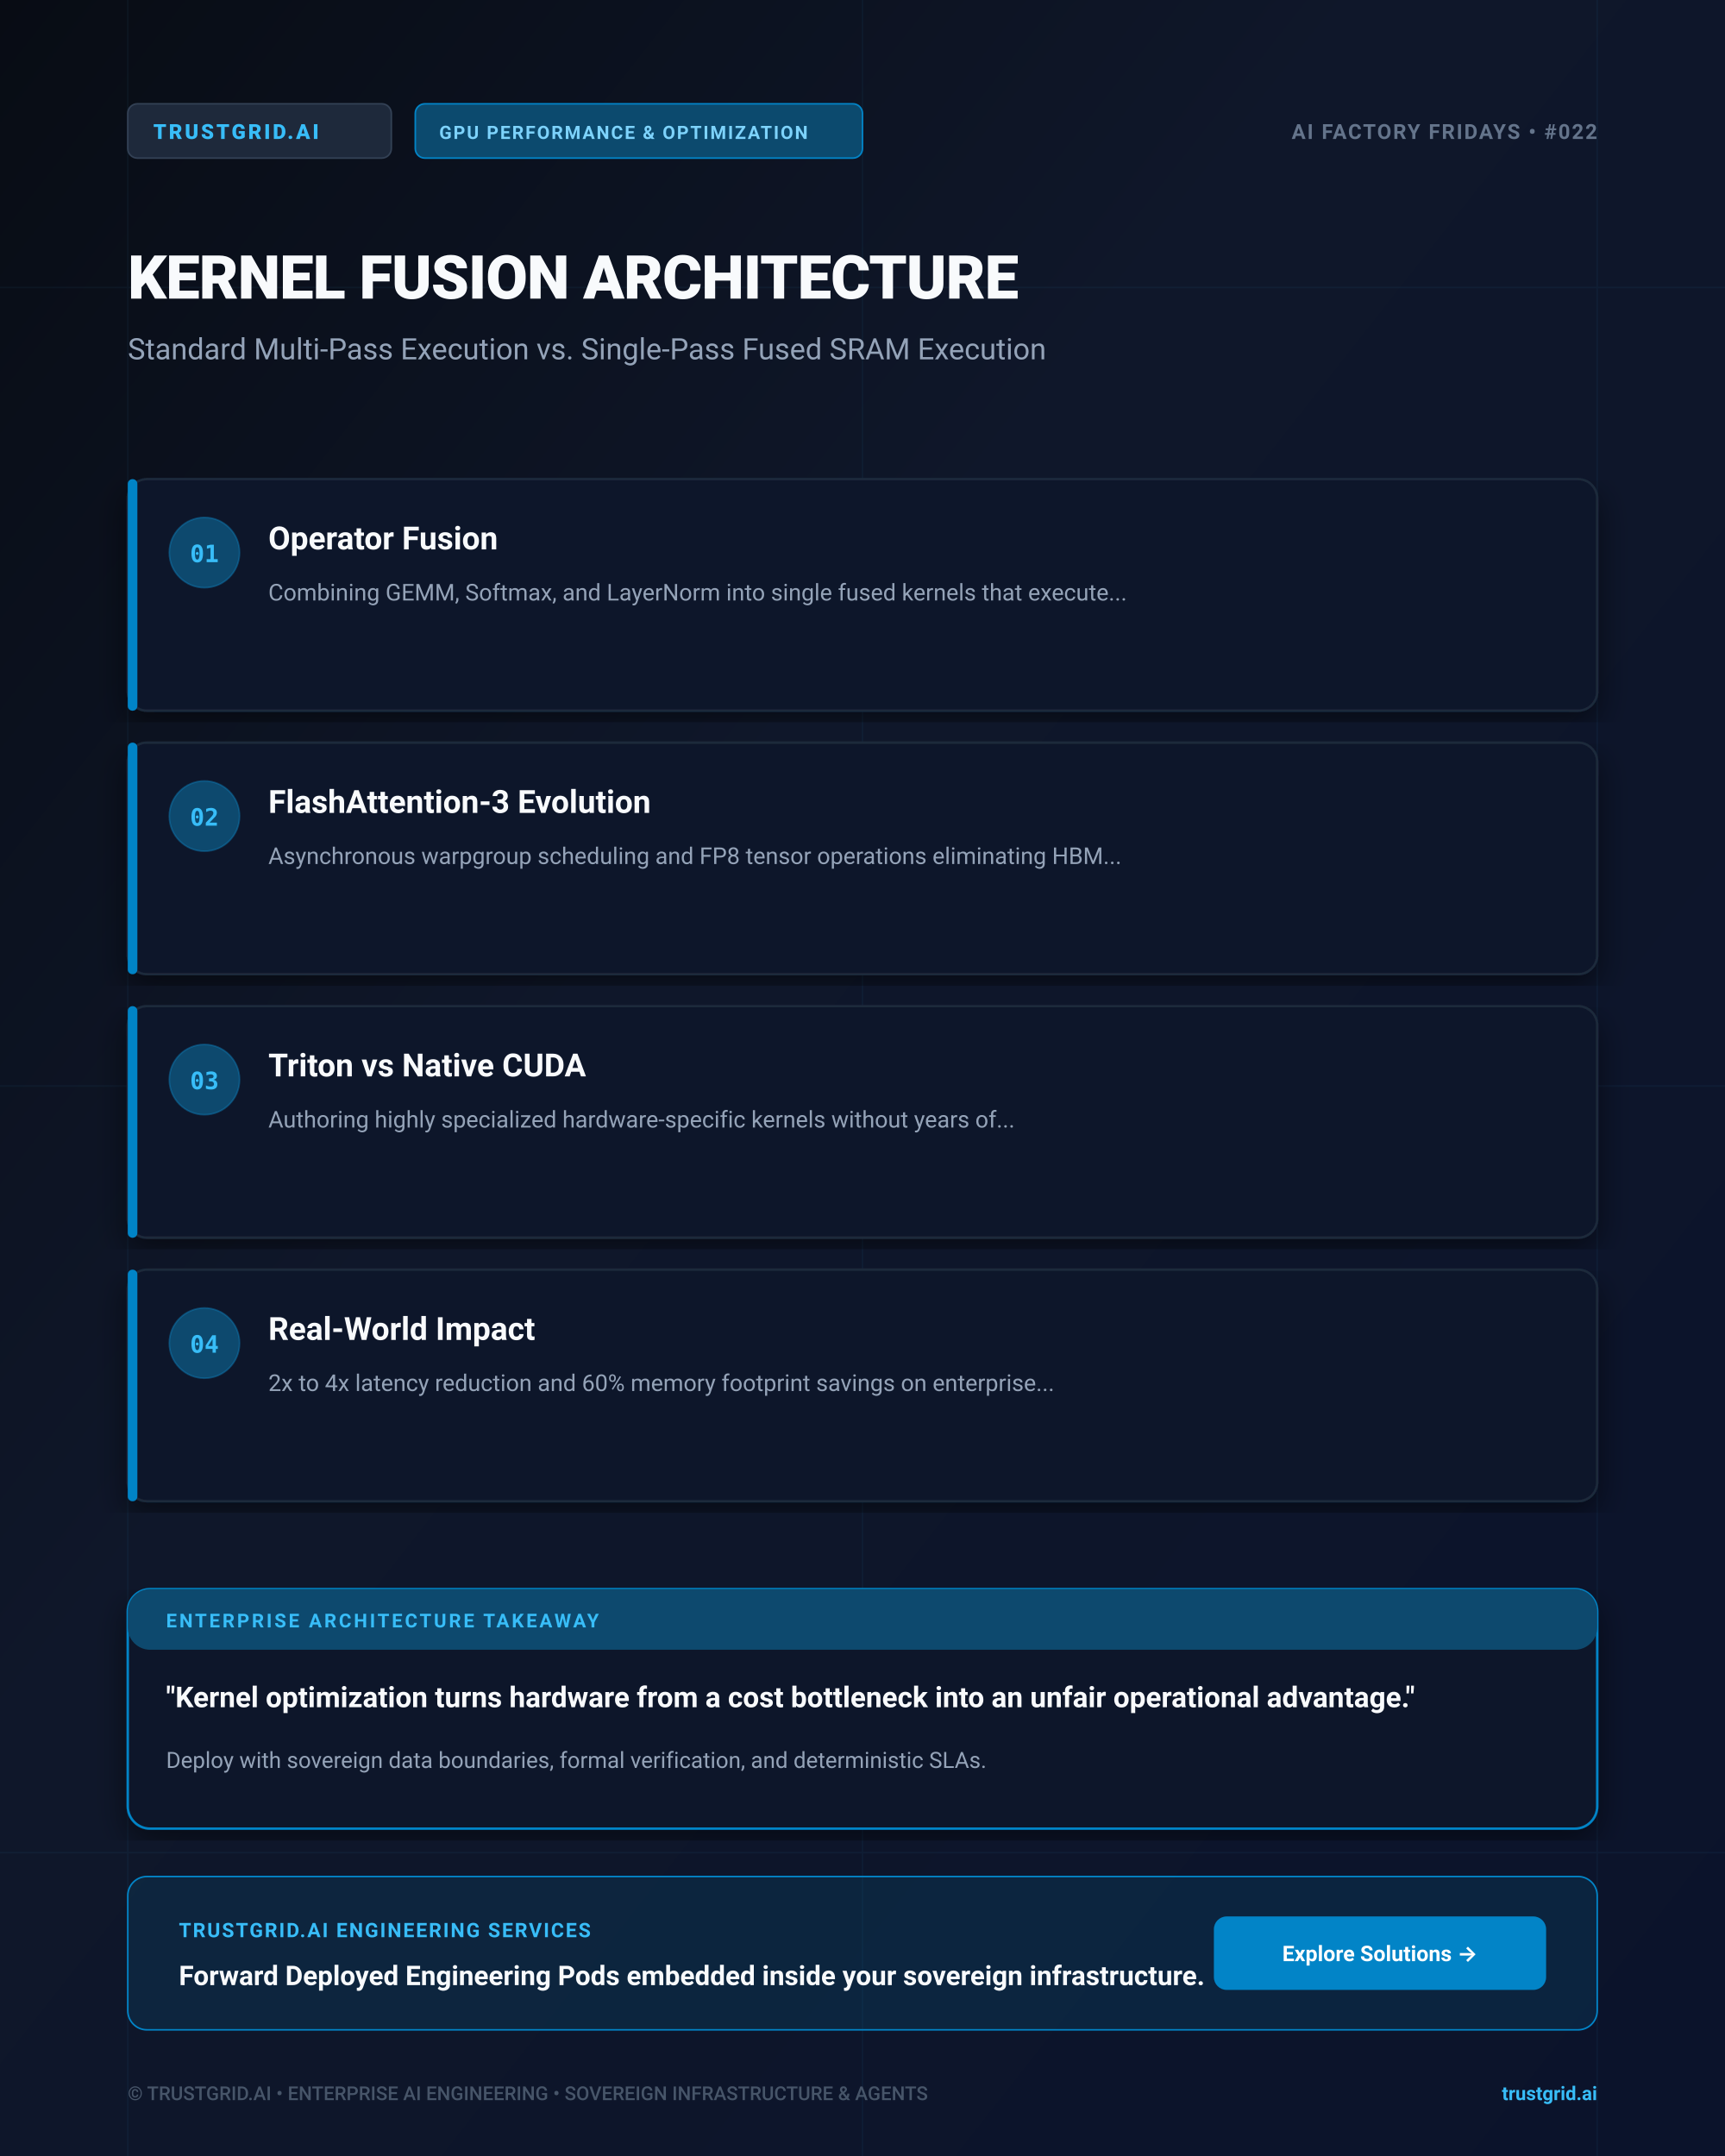
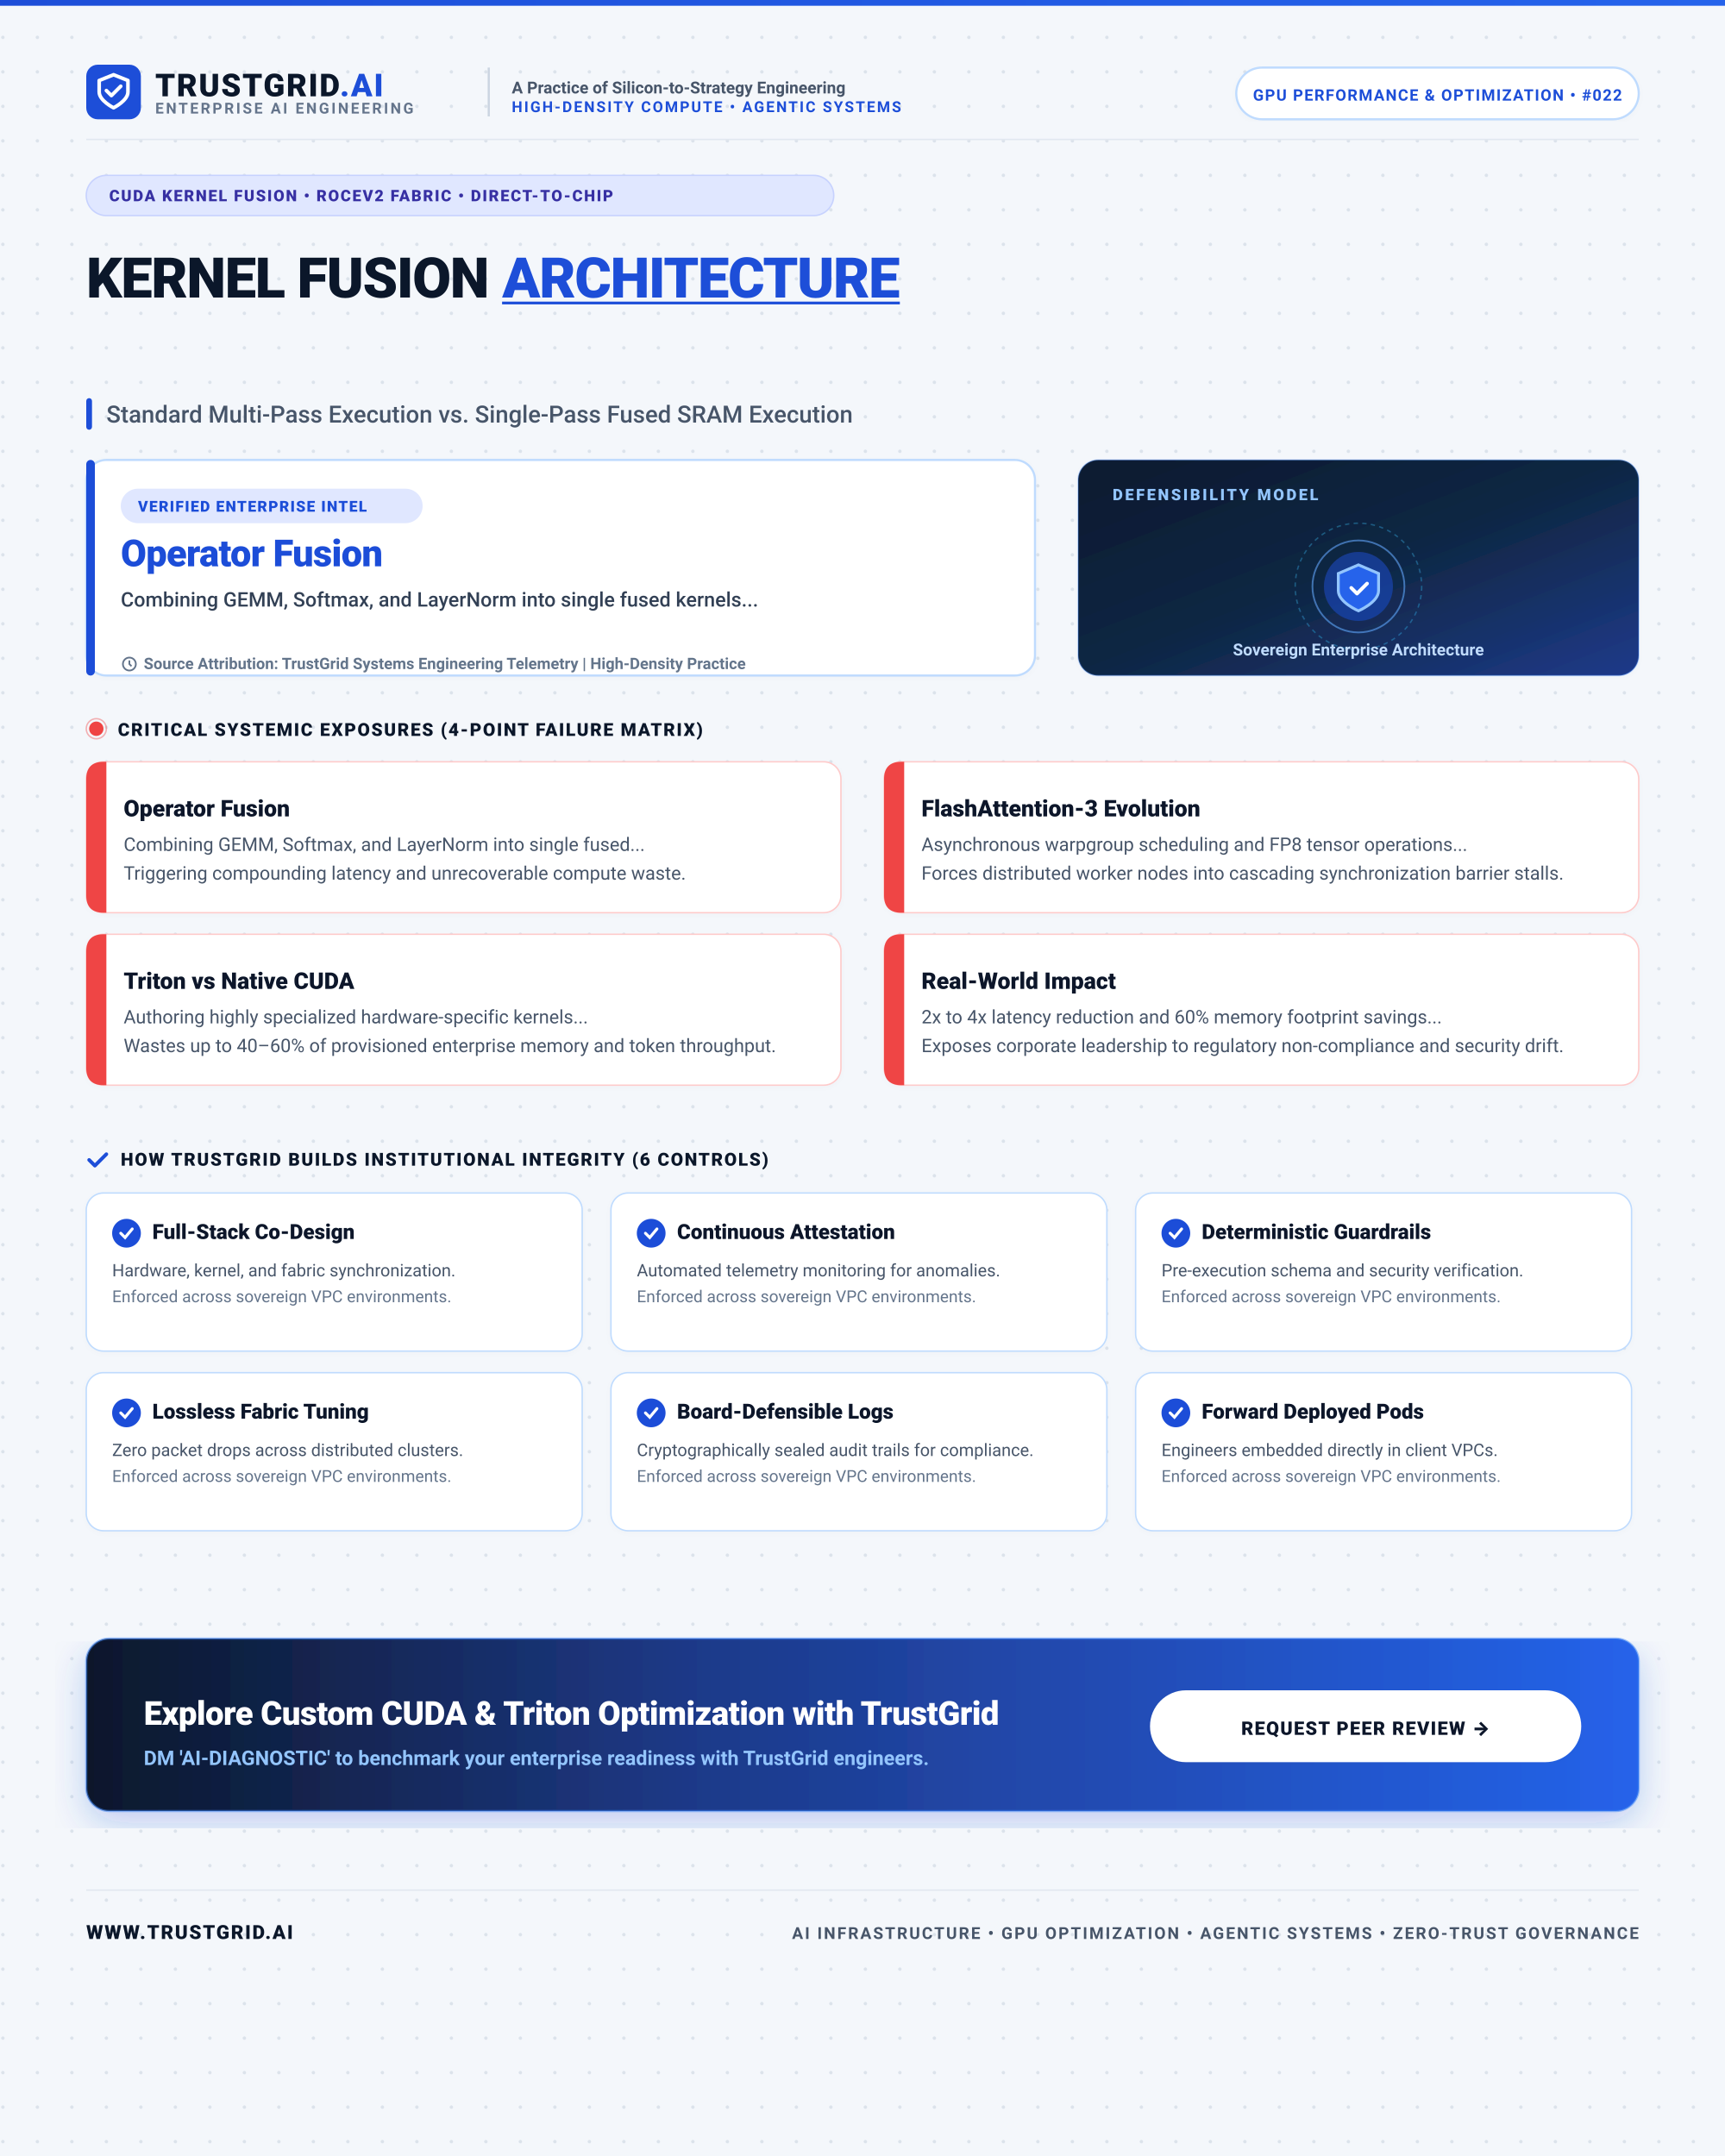
- <svg xmlns="http://www.w3.org/2000/svg" viewBox="0 0 1080 1350" width="1080" height="1350" style="background:#080c14; font-family:-apple-system, BlinkMacSystemFont, 'Segoe UI', Roboto, 'Inter', sans-serif;">
+ <svg xmlns="http://www.w3.org/2000/svg" viewBox="0 0 1200 1500" width="1200" height="1500" style="background:#f4f7fb; font-family:-apple-system, BlinkMacSystemFont, 'Segoe UI', Roboto, 'Inter', Helvetica, Arial, sans-serif;">
  <defs>
-     <linearGradient id="bgGrad" x1="0%" y1="0%" x2="100%" y2="100%">
-       <stop offset="0%" stop-color="#080c14" />
-       <stop offset="40%" stop-color="#0f172a" />
-       <stop offset="100%" stop-color="#0b132b" />
-     </linearGradient>
-     <filter id="shadowFilter" x="-5%" y="-5%" width="110%" height="110%">
-       <feDropShadow dx="0" dy="8" stdDeviation="10" flood-color="#000000" flood-opacity="0.5" />
+     <pattern id="microDotGrid" width="24" height="24" patternUnits="userSpaceOnUse">
+       <circle cx="2" cy="2" r="1.2" fill="#cbd5e1" opacity="0.6" />
+     </pattern>
+     <linearGradient id="blueGrad" x1="0%" y1="0%" x2="100%" y2="0%">
+       <stop offset="0%" stop-color="#1d4ed8" />
+       <stop offset="100%" stop-color="#2563eb" />
+     </linearGradient>
+     <linearGradient id="darkNavyCard" x1="0%" y1="0%" x2="100%" y2="100%">
+       <stop offset="0%" stop-color="#0a192f" />
+       <stop offset="50%" stop-color="#0f2744" />
+       <stop offset="100%" stop-color="#1e3a8a" />
+     </linearGradient>
+     <linearGradient id="ctaGrad" x1="0%" y1="0%" x2="100%" y2="0%">
+       <stop offset="0%" stop-color="#0b172a" />
+       <stop offset="40%" stop-color="#1e3a8a" />
+       <stop offset="100%" stop-color="#2563eb" />
+     </linearGradient>
+     <linearGradient id="emeraldGrad" x1="0%" y1="0%" x2="100%" y2="0%">
+       <stop offset="0%" stop-color="#059669" />
+       <stop offset="100%" stop-color="#10b981" />
+     </linearGradient>
+     <linearGradient id="redGrad" x1="0%" y1="0%" x2="100%" y2="0%">
+       <stop offset="0%" stop-color="#dc2626" />
+       <stop offset="100%" stop-color="#ef4444" />
+     </linearGradient>
+     <filter id="cardShadow" x="-2%" y="-2%" width="104%" height="106%">
+       <feDropShadow dx="0" dy="4" stdDeviation="6" flood-color="#0f172a" flood-opacity="0.04" />
+       <feDropShadow dx="0" dy="1" stdDeviation="2" flood-color="#0f172a" flood-opacity="0.02" />
+     </filter>
+     <filter id="ctaShadow" x="-2%" y="-5%" width="104%" height="115%">
+       <feDropShadow dx="0" dy="8" stdDeviation="12" flood-color="#1d4ed8" flood-opacity="0.25" />
    </filter>
  </defs>
-   <rect width="1080" height="1350" fill="url(#bgGrad)" />
-   <g opacity="0.05" stroke="#38bdf8" stroke-width="1">
-     <line x1="80" y1="0" x2="80" y2="1350" />
-     <line x1="540" y1="0" x2="540" y2="1350" />
-     <line x1="1000" y1="0" x2="1000" y2="1350" />
-     <line x1="0" y1="180" x2="1080" y2="180" />
-     <line x1="0" y1="680" x2="1080" y2="680" />
-     <line x1="0" y1="1160" x2="1080" y2="1160" />
-   </g>
-   <g transform="translate(80, 65)">
-     <rect x="0" y="0" width="165" height="34" rx="6" fill="#1e293b" stroke="#334155" stroke-width="1" />
-     <text x="16" y="22" fill="#38bdf8" font-size="13" font-weight="800" letter-spacing="1.5">TRUSTGRID.AI</text>
-     <rect x="180" y="0" width="280" height="34" rx="6" fill="#0c4a6e" stroke="#0284c7" stroke-width="1" />
-     <text x="195" y="22" fill="#7dd3fc" font-size="11.5" font-weight="700" letter-spacing="1">GPU PERFORMANCE &amp; OPTIMIZATION</text>
-     <text x="920" y="22" fill="#64748b" font-size="13" font-weight="600" text-anchor="end" letter-spacing="1">AI FACTORY FRIDAYS • #022</text>
-   </g>
-   <g transform="translate(80, 145)">
-     <text x="0" y="42" fill="#f8fafc" font-size="38" font-weight="800" letter-spacing="-0.5">KERNEL FUSION ARCHITECTURE</text>
-     <text x="0" y="80" fill="#94a3b8" font-size="18.5" font-weight="400">Standard Multi-Pass Execution vs. Single-Pass Fused SRAM Execution</text>
-   </g>
-   <g transform="translate(80, 300)" filter="url(#shadowFilter)">
-     <rect width="920" height="145" rx="12" fill="#0f172a" stroke="#1e293b" stroke-width="1.5" />
-     <rect x="0" y="0" width="6" height="145" rx="3" fill="#0284c7" />
-     <circle cx="48" cy="46" r="22" fill="#0c4a6e" stroke="#0284c7" stroke-opacity="0.4" stroke-width="1" />
-     <text x="48" y="52" fill="#38bdf8" font-size="15" font-weight="800" text-anchor="middle" font-family="'JetBrains Mono', monospace">01</text>
-     <text x="88" y="44" fill="#f8fafc" font-size="20" font-weight="700">Operator Fusion</text>
-     <text x="88" y="76" fill="#94a3b8" font-size="14.5" font-weight="400" width="800">Combining GEMM, Softmax, and LayerNorm into single fused kernels that execute...</text>
-   </g>
-   <g transform="translate(80, 465)" filter="url(#shadowFilter)">
-     <rect width="920" height="145" rx="12" fill="#0f172a" stroke="#1e293b" stroke-width="1.5" />
-     <rect x="0" y="0" width="6" height="145" rx="3" fill="#0284c7" />
-     <circle cx="48" cy="46" r="22" fill="#0c4a6e" stroke="#0284c7" stroke-opacity="0.4" stroke-width="1" />
-     <text x="48" y="52" fill="#38bdf8" font-size="15" font-weight="800" text-anchor="middle" font-family="'JetBrains Mono', monospace">02</text>
-     <text x="88" y="44" fill="#f8fafc" font-size="20" font-weight="700">FlashAttention-3 Evolution</text>
-     <text x="88" y="76" fill="#94a3b8" font-size="14.5" font-weight="400" width="800">Asynchronous warpgroup scheduling and FP8 tensor operations eliminating HBM...</text>
-   </g>
-   <g transform="translate(80, 630)" filter="url(#shadowFilter)">
-     <rect width="920" height="145" rx="12" fill="#0f172a" stroke="#1e293b" stroke-width="1.5" />
-     <rect x="0" y="0" width="6" height="145" rx="3" fill="#0284c7" />
-     <circle cx="48" cy="46" r="22" fill="#0c4a6e" stroke="#0284c7" stroke-opacity="0.4" stroke-width="1" />
-     <text x="48" y="52" fill="#38bdf8" font-size="15" font-weight="800" text-anchor="middle" font-family="'JetBrains Mono', monospace">03</text>
-     <text x="88" y="44" fill="#f8fafc" font-size="20" font-weight="700">Triton vs Native CUDA</text>
-     <text x="88" y="76" fill="#94a3b8" font-size="14.5" font-weight="400" width="800">Authoring highly specialized hardware-specific kernels without years of...</text>
-   </g>
-   <g transform="translate(80, 795)" filter="url(#shadowFilter)">
-     <rect width="920" height="145" rx="12" fill="#0f172a" stroke="#1e293b" stroke-width="1.5" />
-     <rect x="0" y="0" width="6" height="145" rx="3" fill="#0284c7" />
-     <circle cx="48" cy="46" r="22" fill="#0c4a6e" stroke="#0284c7" stroke-opacity="0.4" stroke-width="1" />
-     <text x="48" y="52" fill="#38bdf8" font-size="15" font-weight="800" text-anchor="middle" font-family="'JetBrains Mono', monospace">04</text>
-     <text x="88" y="44" fill="#f8fafc" font-size="20" font-weight="700">Real-World Impact</text>
-     <text x="88" y="76" fill="#94a3b8" font-size="14.5" font-weight="400" width="800">2x to 4x latency reduction and 60% memory footprint savings on enterprise...</text>
-   </g>
-   <g transform="translate(80, 995)" filter="url(#shadowFilter)">
-     <rect width="920" height="150" rx="14" fill="#0f172a" stroke="#0284c7" stroke-width="1.5" />
-     <rect x="0" y="0" width="920" height="38" rx="14" fill="#0c4a6e" />
-     <text x="24" y="24" fill="#38bdf8" font-size="12" font-weight="700" letter-spacing="1.5">ENTERPRISE ARCHITECTURE TAKEAWAY</text>
-     <text x="24" y="74" fill="#f8fafc" font-size="18" font-weight="700">"Kernel optimization turns hardware from a cost bottleneck into an unfair operational advantage."</text>
-     <text x="24" y="112" fill="#94a3b8" font-size="14">Deploy with sovereign data boundaries, formal verification, and deterministic SLAs.</text>
-   </g>
-   <g transform="translate(80, 1175)">
-     <rect width="920" height="96" rx="12" fill="#0c4a6e" fill-opacity="0.3" stroke="#0284c7" stroke-width="1" />
-     <text x="32" y="38" fill="#38bdf8" font-size="12.5" font-weight="700" letter-spacing="1">TRUSTGRID.AI ENGINEERING SERVICES</text>
-     <text x="32" y="68" fill="#f8fafc" font-size="17" font-weight="700">Forward Deployed Engineering Pods embedded inside your sovereign infrastructure.</text>
-     <rect x="680" y="25" width="208" height="46" rx="8" fill="#0284c7" />
-     <text x="784" y="53" fill="#ffffff" font-size="13.5" font-weight="700" text-anchor="middle">Explore Solutions →</text>
-   </g>
-   <g transform="translate(80, 1315)">
-     <text x="0" y="0" fill="#475569" font-size="12" font-weight="500">© TRUSTGRID.AI • ENTERPRISE AI ENGINEERING • SOVEREIGN INFRASTRUCTURE &amp; AGENTS</text>
-     <text x="920" y="0" fill="#38bdf8" font-size="12" font-weight="600" text-anchor="end">trustgrid.ai</text>
+   <rect width="1200" height="1500" fill="#f4f7fb" />
+   <rect width="1200" height="1500" fill="url(#microDotGrid)" />
+   <rect x="0" y="0" width="1200" height="4" fill="url(#blueGrad)" />
+   <g transform="translate(60, 45)">
+     <g transform="translate(0, 0)">
+       <rect x="0" y="0" width="38" height="38" rx="8" fill="#1d4ed8" />
+       <path d="M19 7 L29 11 L29 19 C29 25 19 30 19 30 C19 30 9 25 9 19 L9 11 Z" fill="none" stroke="#ffffff" stroke-width="2.5" stroke-linejoin="round" />
+       <path d="M14 18 L17.5 21.5 L24 15" fill="none" stroke="#ffffff" stroke-width="2.5" stroke-linecap="round" stroke-linejoin="round" />
+       <text x="48" y="22" fill="#0b172a" font-size="22" font-weight="900" letter-spacing="1">TRUSTGRID<tspan fill="#1d4ed8">.AI</tspan>
+       </text>
+       <text x="48" y="34" fill="#64748b" font-size="10.5" font-weight="700" letter-spacing="1.5">ENTERPRISE AI ENGINEERING</text>
+     </g>
+     <line x1="280" y1="2" x2="280" y2="36" stroke="#cbd5e1" stroke-width="1.5" />
+     <g transform="translate(296, 6)">
+       <text x="0" y="14" fill="#475569" font-size="11.5" font-weight="600">A Practice of Silicon-to-Strategy Engineering</text>
+       <text x="0" y="27" fill="#1d4ed8" font-size="10.5" font-weight="700" letter-spacing="1.2">HIGH-DENSITY COMPUTE • AGENTIC SYSTEMS</text>
+     </g>
+     <g transform="translate(1080, 2)" text-anchor="end">
+       <rect x="-280" y="0" width="280" height="36" rx="18" fill="#ffffff" stroke="#bfdbfe" stroke-width="1.5" filter="url(#cardShadow)" />
+       <text x="-140" y="23" fill="#1d4ed8" font-size="11" font-weight="700" letter-spacing="0.8" text-anchor="middle">GPU PERFORMANCE &amp; OPTIMIZATION • #022</text>
+     </g>
+     <line x1="0" y1="52" x2="1080" y2="52" stroke="#e2e8f0" stroke-width="1" />
+   </g>
+   <g transform="translate(60, 122)">
+     <rect x="0" y="0" width="520" height="28" rx="14" fill="#e0e7ff" stroke="#c7d2fe" stroke-width="1" />
+     <text x="16" y="18" fill="#3730a3" font-size="11" font-weight="800" letter-spacing="1">CUDA KERNEL FUSION • ROCEV2 FABRIC • DIRECT-TO-CHIP</text>
+   </g>
+   <g transform="translate(60, 165)">
+     <text x="0" y="42" fill="#0b172a" font-size="39" font-weight="900" letter-spacing="-0.8">
+         KERNEL FUSION <tspan fill="#1d4ed8" text-decoration="underline" style="text-underline-offset: 6px;">ARCHITECTURE</tspan>
+     </text>
+     <g transform="translate(0, 108)">
+       <rect x="0" y="4" width="4" height="22" rx="2" fill="#1d4ed8" />
+       <text x="14" y="21" fill="#475569" font-size="16.5" font-weight="500">
+         Standard Multi-Pass Execution vs. Single-Pass Fused SRAM Execution
+       </text>
+     </g>
+   </g>
+   <g transform="translate(60, 320)">
+     <g filter="url(#cardShadow)">
+       <rect width="660" height="150" rx="14" fill="#ffffff" stroke="#bfdbfe" stroke-width="1.5" />
+       <rect x="0" y="0" width="6" height="150" rx="3" fill="#1d4ed8" />
+       <g transform="translate(24, 20)">
+         <rect x="0" y="0" width="210" height="24" rx="12" fill="#e0e7ff" />
+         <text x="12" y="16" fill="#1d4ed8" font-size="10.5" font-weight="800" letter-spacing="0.8">VERIFIED ENTERPRISE INTEL</text>
+         <text x="0" y="54" fill="#1d4ed8" font-size="26" font-weight="900" letter-spacing="-0.4">Operator Fusion</text>
+         <text x="0" y="82" fill="#334155" font-size="14" font-weight="500">Combining GEMM, Softmax, and LayerNorm into single fused kernels...</text>
+         <g transform="translate(0, 116)">
+           <circle cx="6" cy="6" r="4.5" fill="none" stroke="#64748b" stroke-width="1.2" />
+           <path d="M6 3.5 L6 6 L7.5 7.5" fill="none" stroke="#64748b" stroke-width="1.2" />
+           <text x="16" y="9.5" fill="#64748b" font-size="11" font-weight="600">Source Attribution: TrustGrid Systems Engineering Telemetry | High-Density Practice</text>
+         </g>
+       </g>
+     </g>
+     <g transform="translate(690, 0)" filter="url(#cardShadow)">
+       <rect width="390" height="150" rx="14" fill="url(#darkNavyCard)" />
+       <rect width="390" height="150" rx="14" fill="none" stroke="#3b82f6" stroke-width="1" stroke-opacity="0.3" />
+       <text x="24" y="28" fill="#93c5fd" font-size="11" font-weight="800" letter-spacing="1.5">DEFENSIBILITY MODEL</text>
+       <g transform="translate(195, 88)">
+         <circle cx="0" cy="0" r="44" fill="none" stroke="#38bdf8" stroke-width="1" stroke-dasharray="3 3" opacity="0.35" />
+         <circle cx="0" cy="0" r="32" fill="none" stroke="#60a5fa" stroke-width="1.2" opacity="0.6" />
+         <circle cx="0" cy="0" r="24" fill="#1d4ed8" fill-opacity="0.5" />
+         <path d="M0 -15 L14 -9 L14 3 C14 11 0 17 0 17 C0 17 -14 11 -14 3 L-14 -9 Z" fill="#2563eb" stroke="#93c5fd" stroke-width="2" />
+         <path d="M-5 1 L-1 5 L6 -2" fill="none" stroke="#ffffff" stroke-width="2.5" stroke-linecap="round" stroke-linejoin="round" />
+       </g>
+       <text x="195" y="136" fill="#bfdbfe" font-size="11.5" font-weight="600" text-anchor="middle">Sovereign Enterprise Architecture</text>
+     </g>
+   </g>
+   <g transform="translate(60, 500)">
+     <g transform="translate(0, 0)">
+       <circle cx="7" cy="7" r="5" fill="#ef4444" />
+       <circle cx="7" cy="7" r="7" fill="none" stroke="#ef4444" stroke-width="1" opacity="0.4" />
+       <text x="22" y="12" fill="#0b172a" font-size="12.5" font-weight="800" letter-spacing="1">CRITICAL SYSTEMIC EXPOSURES (4-POINT FAILURE MATRIX)</text>
+     </g>
+     <g transform="translate(0, 30)" filter="url(#cardShadow)">
+       <rect width="525" height="105" rx="12" fill="#ffffff" stroke="#fecaca" stroke-width="1" />
+       <path d="M0 12 Q0 0 12 0 L14 0 L14 105 L12 105 Q0 105 0 93 Z" fill="#ef4444" />
+       <g transform="translate(26, 20)">
+         <text x="0" y="18" fill="#0b172a" font-size="16" font-weight="800">Operator Fusion</text>
+         <text x="0" y="42" fill="#475569" font-size="13" font-weight="400">Combining GEMM, Softmax, and LayerNorm into single fused...</text>
+         <text x="0" y="62" fill="#475569" font-size="13" font-weight="400">Triggering compounding latency and unrecoverable compute waste.</text>
+       </g>
+     </g>
+     <g transform="translate(555, 30)" filter="url(#cardShadow)">
+       <rect width="525" height="105" rx="12" fill="#ffffff" stroke="#fecaca" stroke-width="1" />
+       <path d="M0 12 Q0 0 12 0 L14 0 L14 105 L12 105 Q0 105 0 93 Z" fill="#ef4444" />
+       <g transform="translate(26, 20)">
+         <text x="0" y="18" fill="#0b172a" font-size="16" font-weight="800">FlashAttention-3 Evolution</text>
+         <text x="0" y="42" fill="#475569" font-size="13" font-weight="400">Asynchronous warpgroup scheduling and FP8 tensor operations...</text>
+         <text x="0" y="62" fill="#475569" font-size="13" font-weight="400">Forces distributed worker nodes into cascading synchronization barrier stalls.</text>
+       </g>
+     </g>
+     <g transform="translate(0, 150)" filter="url(#cardShadow)">
+       <rect width="525" height="105" rx="12" fill="#ffffff" stroke="#fecaca" stroke-width="1" />
+       <path d="M0 12 Q0 0 12 0 L14 0 L14 105 L12 105 Q0 105 0 93 Z" fill="#ef4444" />
+       <g transform="translate(26, 20)">
+         <text x="0" y="18" fill="#0b172a" font-size="16" font-weight="800">Triton vs Native CUDA</text>
+         <text x="0" y="42" fill="#475569" font-size="13" font-weight="400">Authoring highly specialized hardware-specific kernels...</text>
+         <text x="0" y="62" fill="#475569" font-size="13" font-weight="400">Wastes up to 40–60% of provisioned enterprise memory and token throughput.</text>
+       </g>
+     </g>
+     <g transform="translate(555, 150)" filter="url(#cardShadow)">
+       <rect width="525" height="105" rx="12" fill="#ffffff" stroke="#fecaca" stroke-width="1" />
+       <path d="M0 12 Q0 0 12 0 L14 0 L14 105 L12 105 Q0 105 0 93 Z" fill="#ef4444" />
+       <g transform="translate(26, 20)">
+         <text x="0" y="18" fill="#0b172a" font-size="16" font-weight="800">Real-World Impact</text>
+         <text x="0" y="42" fill="#475569" font-size="13" font-weight="400">2x to 4x latency reduction and 60% memory footprint savings...</text>
+         <text x="0" y="62" fill="#475569" font-size="13" font-weight="400">Exposes corporate leadership to regulatory non-compliance and security drift.</text>
+       </g>
+     </g>
+   </g>
+   <g transform="translate(60, 800)">
+     <g transform="translate(0, 0)">
+       <path d="M2 7 L6 11 L14 3" fill="none" stroke="#1d4ed8" stroke-width="2.5" stroke-linecap="round" stroke-linejoin="round" />
+       <text x="24" y="11" fill="#0b172a" font-size="12.5" font-weight="800" letter-spacing="1">HOW TRUSTGRID BUILDS INSTITUTIONAL INTEGRITY (6 CONTROLS)</text>
+     </g>
+     <g transform="translate(0, 30)" filter="url(#cardShadow)">
+       <rect width="345" height="110" rx="12" fill="#ffffff" stroke="#bfdbfe" stroke-width="1" />
+       <circle cx="28" cy="28" r="10" fill="#1d4ed8" />
+       <path d="M24 28 L27 31 L32 25" fill="none" stroke="#ffffff" stroke-width="2" stroke-linecap="round" />
+       <text x="46" y="32" fill="#0b172a" font-size="14.5" font-weight="800">Full-Stack Co-Design</text>
+       <text x="18" y="58" fill="#475569" font-size="12">Hardware, kernel, and fabric synchronization.</text>
+       <text x="18" y="76" fill="#64748b" font-size="11.5">Enforced across sovereign VPC environments.</text>
+     </g>
+     <g transform="translate(365, 30)" filter="url(#cardShadow)">
+       <rect width="345" height="110" rx="12" fill="#ffffff" stroke="#bfdbfe" stroke-width="1" />
+       <circle cx="28" cy="28" r="10" fill="#1d4ed8" />
+       <path d="M24 28 L27 31 L32 25" fill="none" stroke="#ffffff" stroke-width="2" stroke-linecap="round" />
+       <text x="46" y="32" fill="#0b172a" font-size="14.5" font-weight="800">Continuous Attestation</text>
+       <text x="18" y="58" fill="#475569" font-size="12">Automated telemetry monitoring for anomalies.</text>
+       <text x="18" y="76" fill="#64748b" font-size="11.5">Enforced across sovereign VPC environments.</text>
+     </g>
+     <g transform="translate(730, 30)" filter="url(#cardShadow)">
+       <rect width="345" height="110" rx="12" fill="#ffffff" stroke="#bfdbfe" stroke-width="1" />
+       <circle cx="28" cy="28" r="10" fill="#1d4ed8" />
+       <path d="M24 28 L27 31 L32 25" fill="none" stroke="#ffffff" stroke-width="2" stroke-linecap="round" />
+       <text x="46" y="32" fill="#0b172a" font-size="14.5" font-weight="800">Deterministic Guardrails</text>
+       <text x="18" y="58" fill="#475569" font-size="12">Pre-execution schema and security verification.</text>
+       <text x="18" y="76" fill="#64748b" font-size="11.5">Enforced across sovereign VPC environments.</text>
+     </g>
+     <g transform="translate(0, 155)" filter="url(#cardShadow)">
+       <rect width="345" height="110" rx="12" fill="#ffffff" stroke="#bfdbfe" stroke-width="1" />
+       <circle cx="28" cy="28" r="10" fill="#1d4ed8" />
+       <path d="M24 28 L27 31 L32 25" fill="none" stroke="#ffffff" stroke-width="2" stroke-linecap="round" />
+       <text x="46" y="32" fill="#0b172a" font-size="14.5" font-weight="800">Lossless Fabric Tuning</text>
+       <text x="18" y="58" fill="#475569" font-size="12">Zero packet drops across distributed clusters.</text>
+       <text x="18" y="76" fill="#64748b" font-size="11.5">Enforced across sovereign VPC environments.</text>
+     </g>
+     <g transform="translate(365, 155)" filter="url(#cardShadow)">
+       <rect width="345" height="110" rx="12" fill="#ffffff" stroke="#bfdbfe" stroke-width="1" />
+       <circle cx="28" cy="28" r="10" fill="#1d4ed8" />
+       <path d="M24 28 L27 31 L32 25" fill="none" stroke="#ffffff" stroke-width="2" stroke-linecap="round" />
+       <text x="46" y="32" fill="#0b172a" font-size="14.5" font-weight="800">Board-Defensible Logs</text>
+       <text x="18" y="58" fill="#475569" font-size="12">Cryptographically sealed audit trails for compliance.</text>
+       <text x="18" y="76" fill="#64748b" font-size="11.5">Enforced across sovereign VPC environments.</text>
+     </g>
+     <g transform="translate(730, 155)" filter="url(#cardShadow)">
+       <rect width="345" height="110" rx="12" fill="#ffffff" stroke="#bfdbfe" stroke-width="1" />
+       <circle cx="28" cy="28" r="10" fill="#1d4ed8" />
+       <path d="M24 28 L27 31 L32 25" fill="none" stroke="#ffffff" stroke-width="2" stroke-linecap="round" />
+       <text x="46" y="32" fill="#0b172a" font-size="14.5" font-weight="800">Forward Deployed Pods</text>
+       <text x="18" y="58" fill="#475569" font-size="12">Engineers embedded directly in client VPCs.</text>
+       <text x="18" y="76" fill="#64748b" font-size="11.5">Enforced across sovereign VPC environments.</text>
+     </g>
+   </g>
+   <g transform="translate(60, 1140)" filter="url(#ctaShadow)">
+     <rect width="1080" height="120" rx="16" fill="url(#ctaGrad)" />
+     <rect width="1080" height="120" rx="16" fill="none" stroke="#3b82f6" stroke-width="1.5" stroke-opacity="0.5" />
+     <g transform="translate(40, 36)">
+       <text x="0" y="24" fill="#ffffff" font-size="23" font-weight="900" letter-spacing="-0.3">
+         Explore Custom CUDA &amp; Triton Optimization with TrustGrid
+       </text>
+       <text x="0" y="52" fill="#93c5fd" font-size="14" font-weight="600">
+         DM 'AI-DIAGNOSTIC' to benchmark your enterprise readiness with TrustGrid engineers.
+       </text>
+     </g>
+     <g transform="translate(740, 36)">
+       <rect width="300" height="50" rx="25" fill="#ffffff" filter="url(#cardShadow)" />
+       <text x="150" y="31" fill="#0b172a" font-size="13" font-weight="900" letter-spacing="0.8" text-anchor="middle">
+         REQUEST PEER REVIEW →
+       </text>
+     </g>
+   </g>
+   <g transform="translate(60, 1315)">
+     <line x1="0" y1="0" x2="1080" y2="0" stroke="#e2e8f0" stroke-width="1" />
+     <text x="0" y="34" fill="#0b172a" font-size="13.5" font-weight="900" letter-spacing="1">WWW.TRUSTGRID.AI</text>
+     <text x="1080" y="34" fill="#475569" font-size="11.5" font-weight="700" letter-spacing="1.2" text-anchor="end">
+       AI INFRASTRUCTURE • GPU OPTIMIZATION • AGENTIC SYSTEMS • ZERO-TRUST GOVERNANCE
+     </text>
  </g>
</svg>
